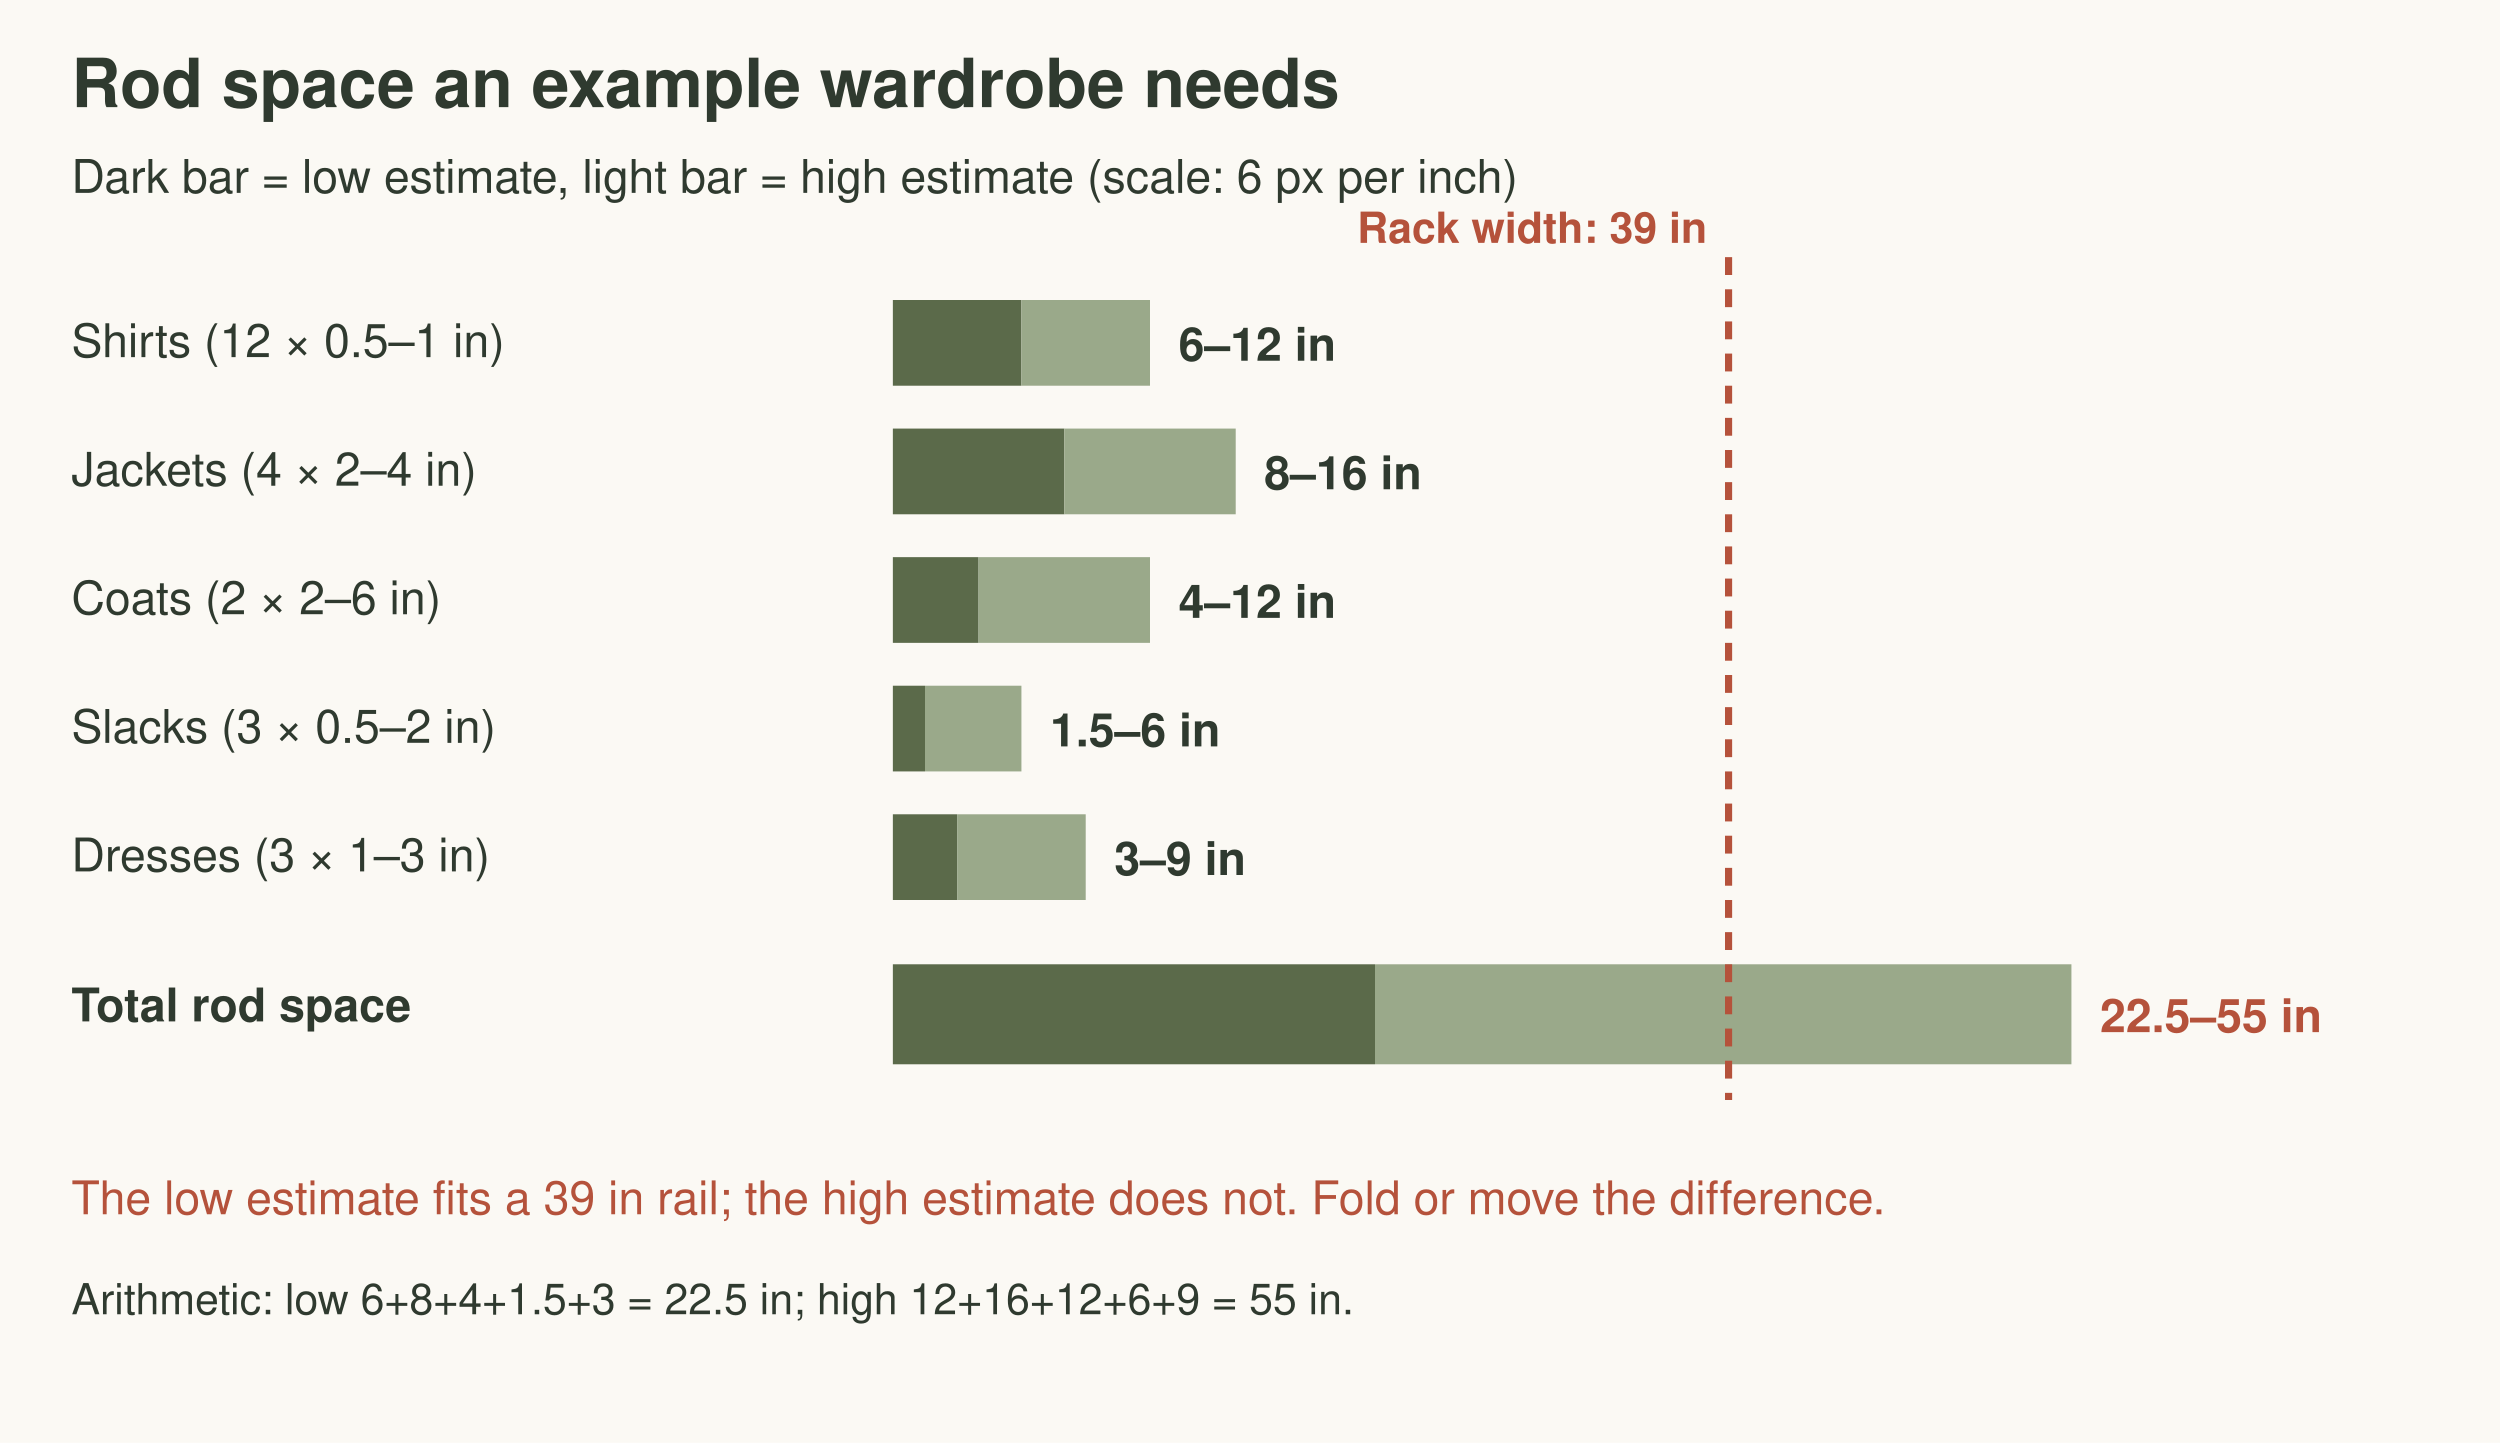
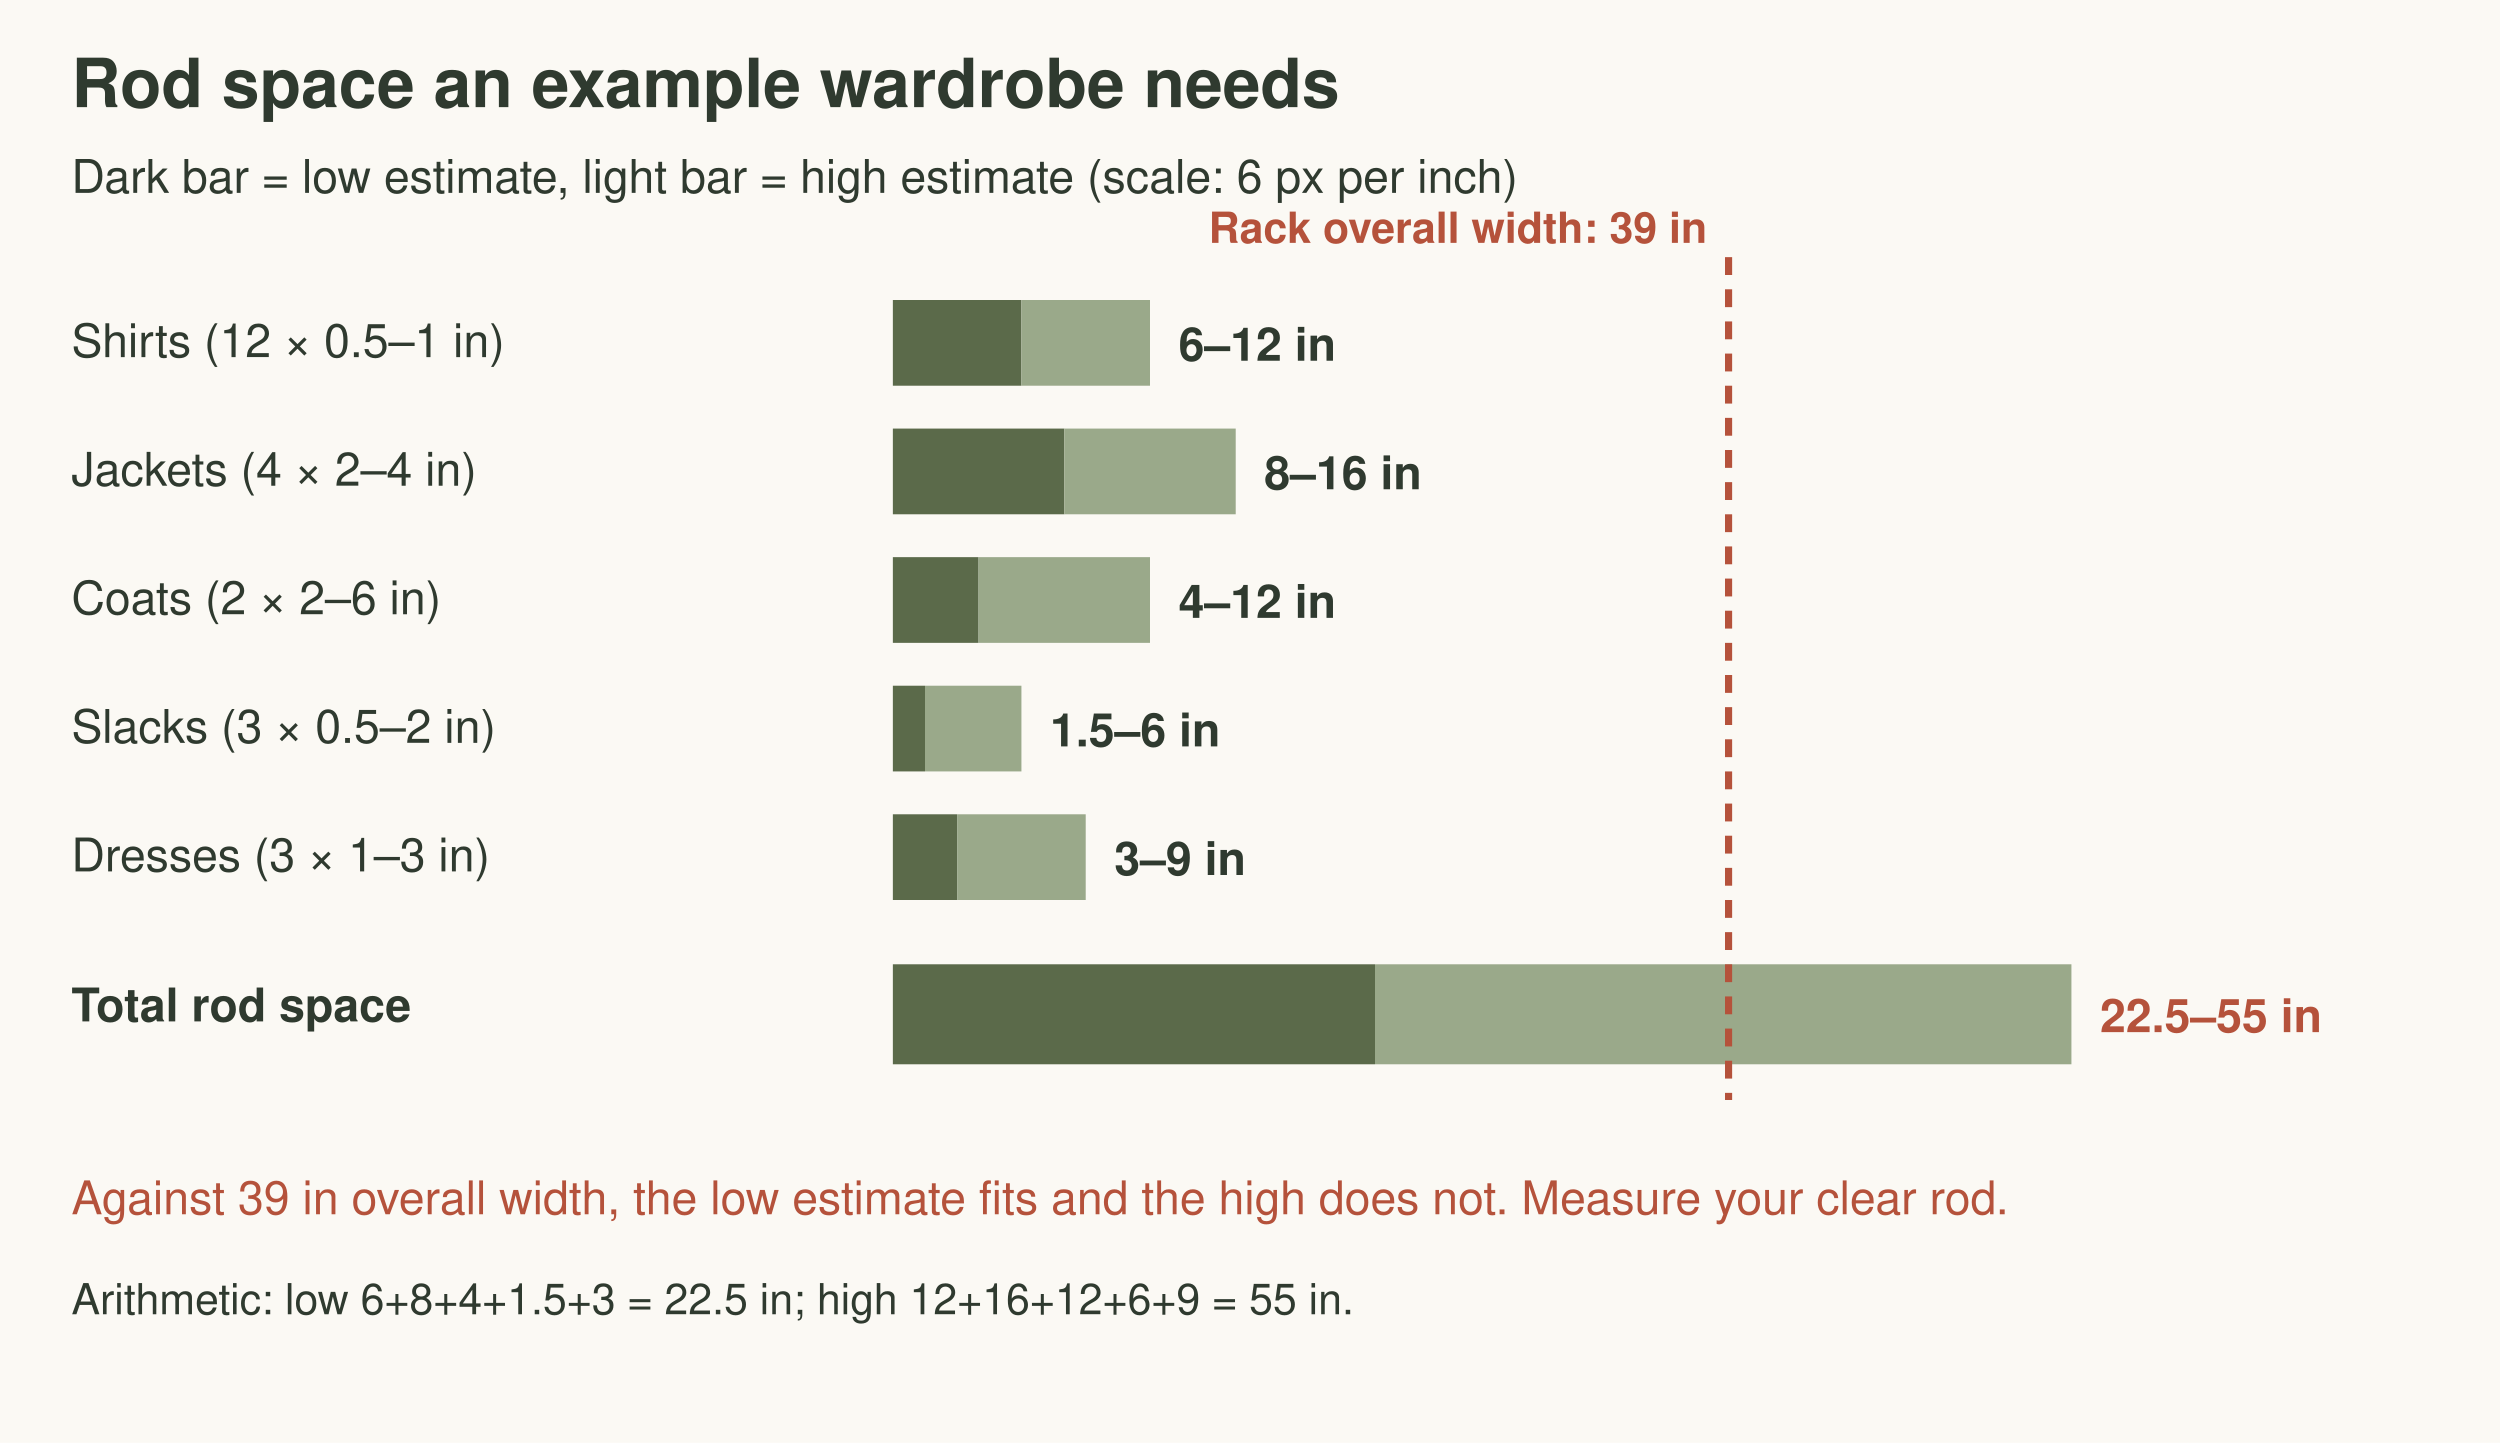
<svg xmlns="http://www.w3.org/2000/svg" viewBox="0 0 700 404" role="img" aria-labelledby="t d">
  <rect x="0" y="0" width="700" height="404" rx="0" fill="#fbf9f4" stroke="none" stroke-width="1" />
  <text x="20" y="30" font-size="19" text-anchor="start" font-weight="bold" fill="#2f3a2f" font-family="Helvetica,Arial,sans-serif">Rod space an example wardrobe needs</text>
  <text x="20" y="54" font-size="13" text-anchor="start" font-weight="normal" fill="#2f3a2f" font-family="Helvetica,Arial,sans-serif">Dark bar = low estimate, light bar = high estimate (scale: 6 px per inch)</text>
  <text x="20" y="100" font-size="13" text-anchor="start" font-weight="normal" fill="#2f3a2f" font-family="Helvetica,Arial,sans-serif">Shirts (12 × 0.5–1 in)</text>
  <rect x="250" y="84" width="36" height="24" rx="0" fill="#5b6a4a" stroke="none" stroke-width="1" />
  <rect x="286" y="84" width="36" height="24" rx="0" fill="#9aa98a" stroke="none" stroke-width="1" />
  <text x="330" y="101" font-size="13" text-anchor="start" font-weight="bold" fill="#2f3a2f" font-family="Helvetica,Arial,sans-serif">6–12 in</text>
  <text x="20" y="136" font-size="13" text-anchor="start" font-weight="normal" fill="#2f3a2f" font-family="Helvetica,Arial,sans-serif">Jackets (4 × 2–4 in)</text>
  <rect x="250" y="120" width="48" height="24" rx="0" fill="#5b6a4a" stroke="none" stroke-width="1" />
  <rect x="298" y="120" width="48" height="24" rx="0" fill="#9aa98a" stroke="none" stroke-width="1" />
  <text x="354" y="137" font-size="13" text-anchor="start" font-weight="bold" fill="#2f3a2f" font-family="Helvetica,Arial,sans-serif">8–16 in</text>
  <text x="20" y="172" font-size="13" text-anchor="start" font-weight="normal" fill="#2f3a2f" font-family="Helvetica,Arial,sans-serif">Coats (2 × 2–6 in)</text>
  <rect x="250" y="156" width="24" height="24" rx="0" fill="#5b6a4a" stroke="none" stroke-width="1" />
  <rect x="274" y="156" width="48" height="24" rx="0" fill="#9aa98a" stroke="none" stroke-width="1" />
  <text x="330" y="173" font-size="13" text-anchor="start" font-weight="bold" fill="#2f3a2f" font-family="Helvetica,Arial,sans-serif">4–12 in</text>
  <text x="20" y="208" font-size="13" text-anchor="start" font-weight="normal" fill="#2f3a2f" font-family="Helvetica,Arial,sans-serif">Slacks (3 × 0.5–2 in)</text>
  <rect x="250" y="192" width="9.0" height="24" rx="0" fill="#5b6a4a" stroke="none" stroke-width="1" />
  <rect x="259.0" y="192" width="27.0" height="24" rx="0" fill="#9aa98a" stroke="none" stroke-width="1" />
  <text x="294" y="209" font-size="13" text-anchor="start" font-weight="bold" fill="#2f3a2f" font-family="Helvetica,Arial,sans-serif">1.5–6 in</text>
  <text x="20" y="244" font-size="13" text-anchor="start" font-weight="normal" fill="#2f3a2f" font-family="Helvetica,Arial,sans-serif">Dresses (3 × 1–3 in)</text>
  <rect x="250" y="228" width="18" height="24" rx="0" fill="#5b6a4a" stroke="none" stroke-width="1" />
  <rect x="268" y="228" width="36" height="24" rx="0" fill="#9aa98a" stroke="none" stroke-width="1" />
  <text x="312" y="245" font-size="13" text-anchor="start" font-weight="bold" fill="#2f3a2f" font-family="Helvetica,Arial,sans-serif">3–9 in</text>
  <text x="20" y="286" font-size="13" text-anchor="start" font-weight="bold" fill="#2f3a2f" font-family="Helvetica,Arial,sans-serif">Total rod space</text>
  <rect x="250" y="270" width="135.0" height="28" rx="0" fill="#5b6a4a" stroke="none" stroke-width="1" />
  <rect x="385.0" y="270" width="195.0" height="28" rx="0" fill="#9aa98a" stroke="none" stroke-width="1" />
  <text x="588" y="289" font-size="13" text-anchor="start" font-weight="bold" fill="#b5523b" font-family="Helvetica,Arial,sans-serif">22.5–55 in</text>
  <line x1="484" y1="72" x2="484" y2="308" stroke="#b5523b" stroke-width="2" stroke-dasharray="5 4" />
-   <text x="478" y="68" font-size="12" text-anchor="end" font-weight="bold" fill="#b5523b" font-family="Helvetica,Arial,sans-serif">Rack width: 39 in</text>
-   <text x="20" y="340" font-size="13" text-anchor="start" font-weight="normal" fill="#b5523b" font-family="Helvetica,Arial,sans-serif">The low estimate fits a 39 in rail; the high estimate does not. Fold or move the difference.</text>
+   <text x="478" y="68" font-size="12" text-anchor="end" font-weight="bold" fill="#b5523b" font-family="Helvetica,Arial,sans-serif">Rack overall width: 39 in</text>
+   <text x="20" y="340" font-size="13" text-anchor="start" font-weight="normal" fill="#b5523b" font-family="Helvetica,Arial,sans-serif">Against 39 in overall width, the low estimate fits and the high does not. Measure your clear rod.</text>
  <text x="20" y="368" font-size="12" text-anchor="start" font-weight="normal" fill="#2f3a2f" font-family="Helvetica,Arial,sans-serif">Arithmetic: low 6+8+4+1.5+3 = 22.5 in; high 12+16+12+6+9 = 55 in.</text>
</svg>
